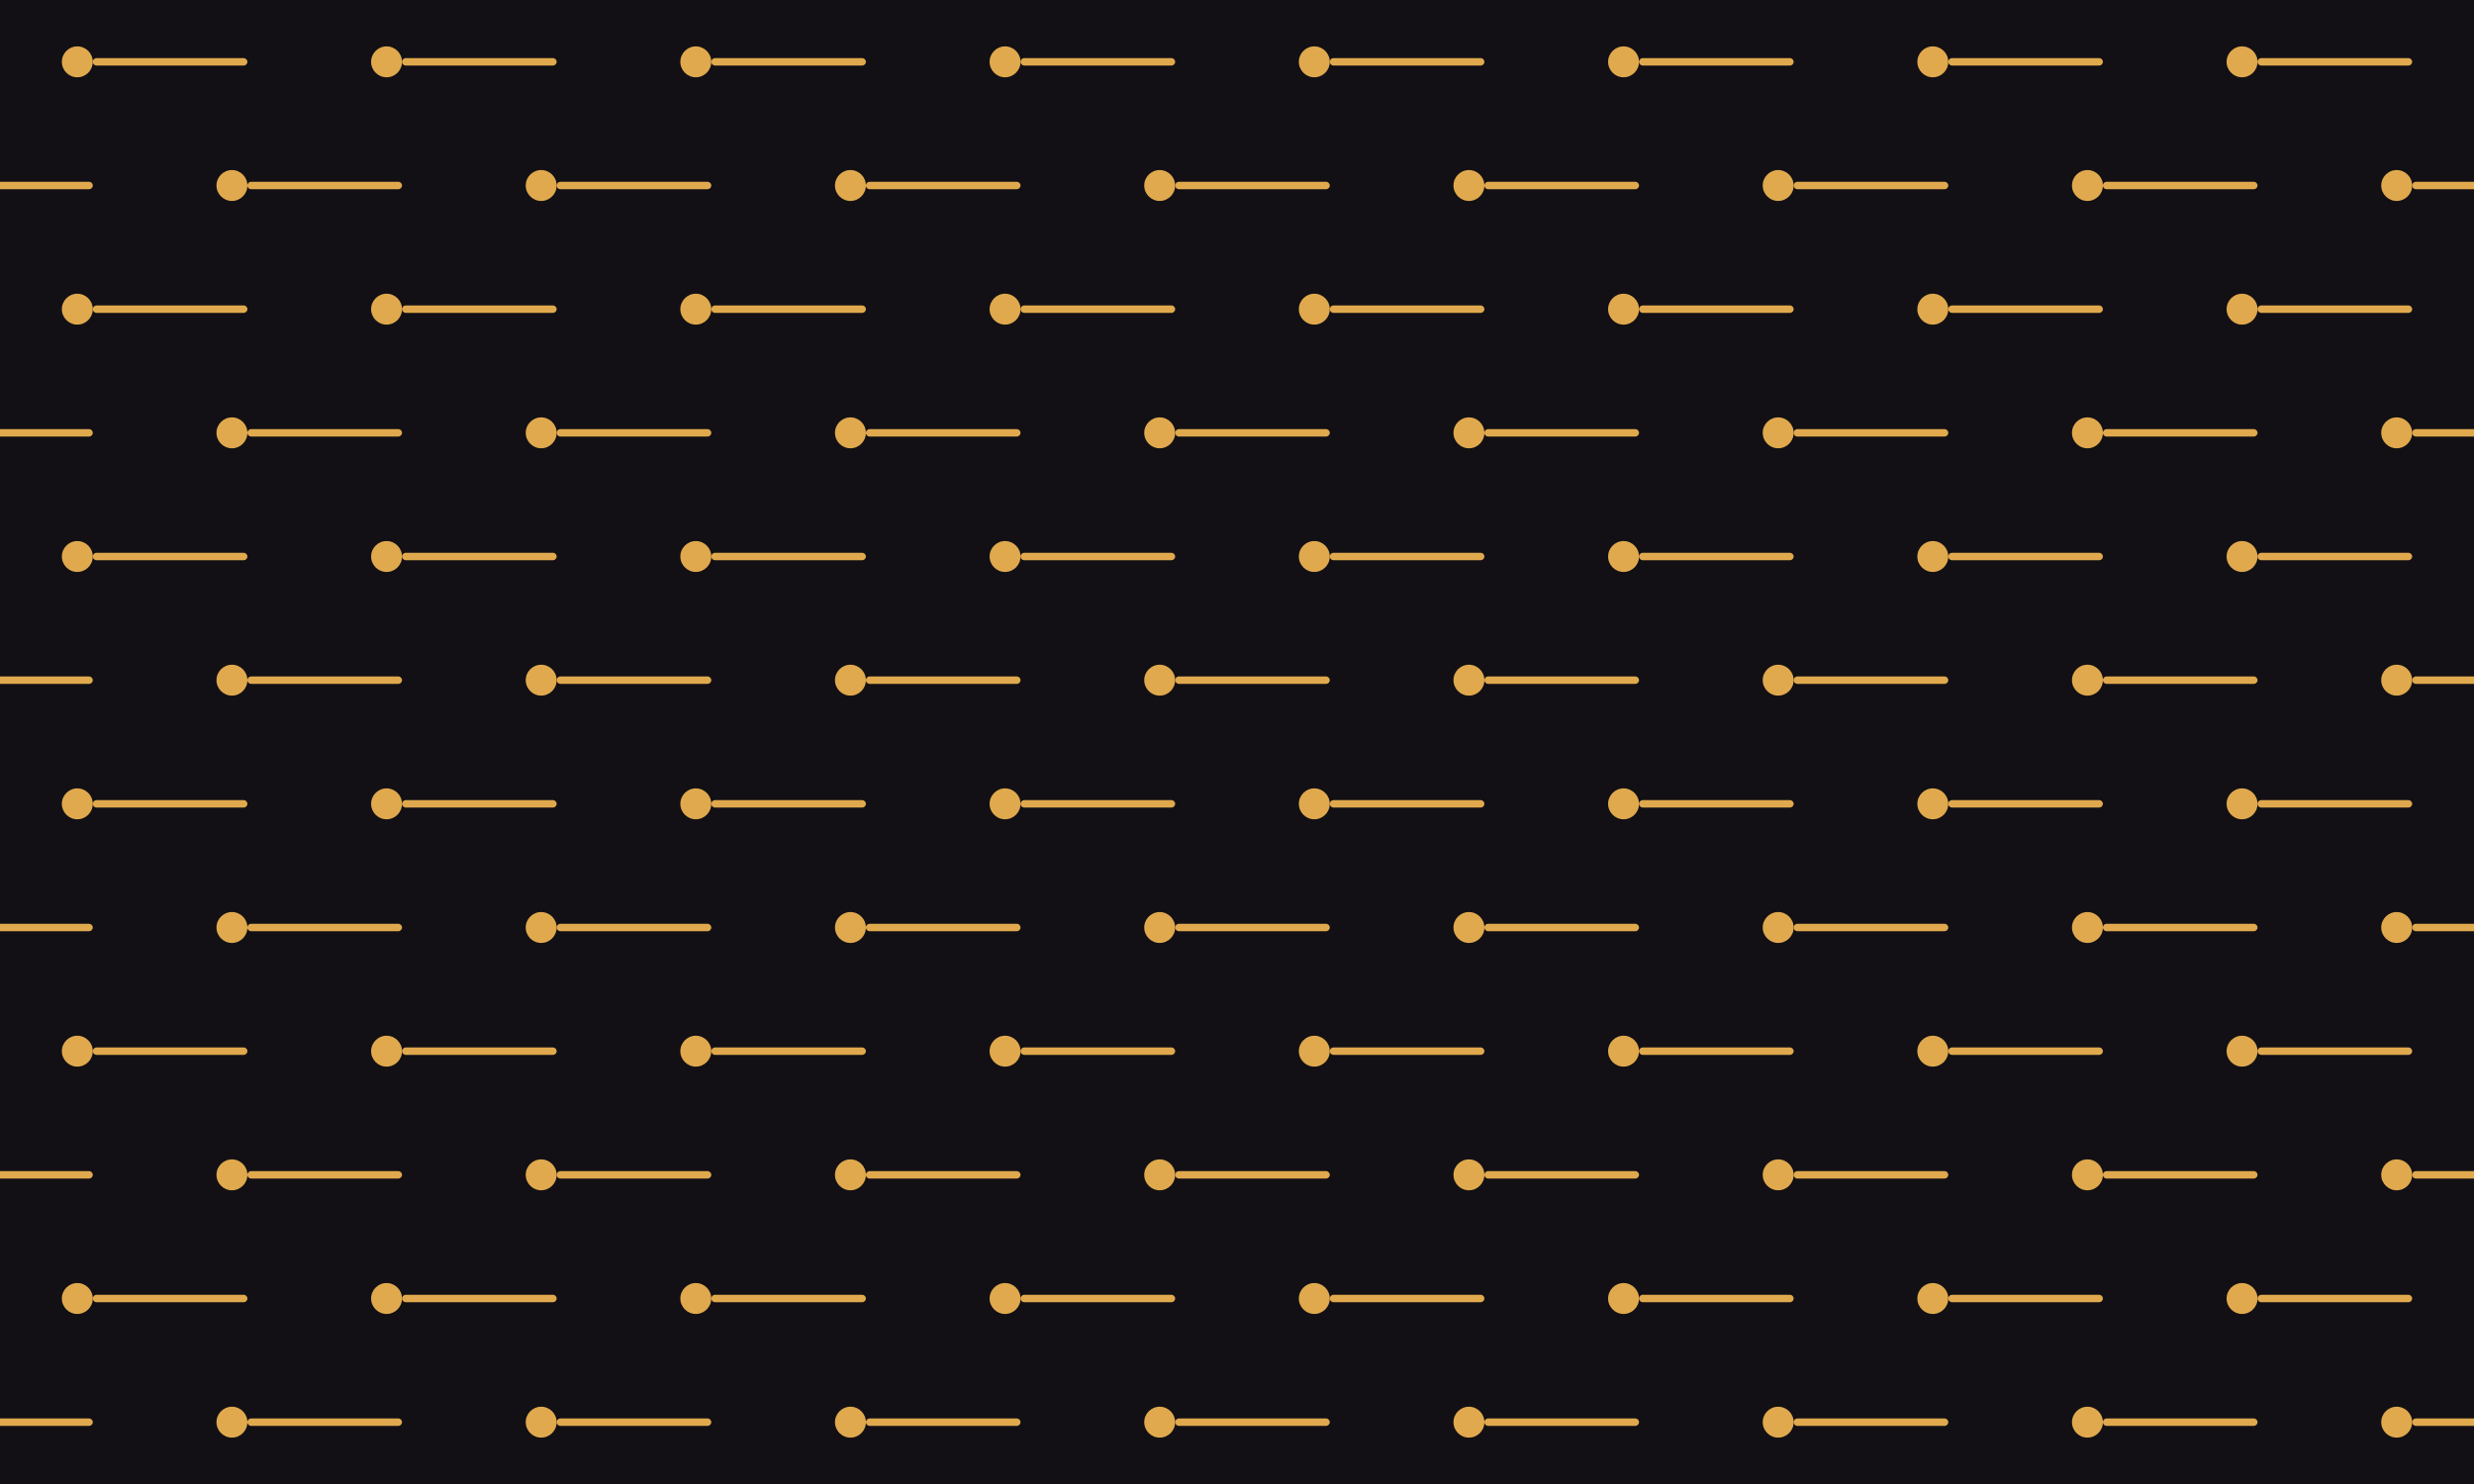
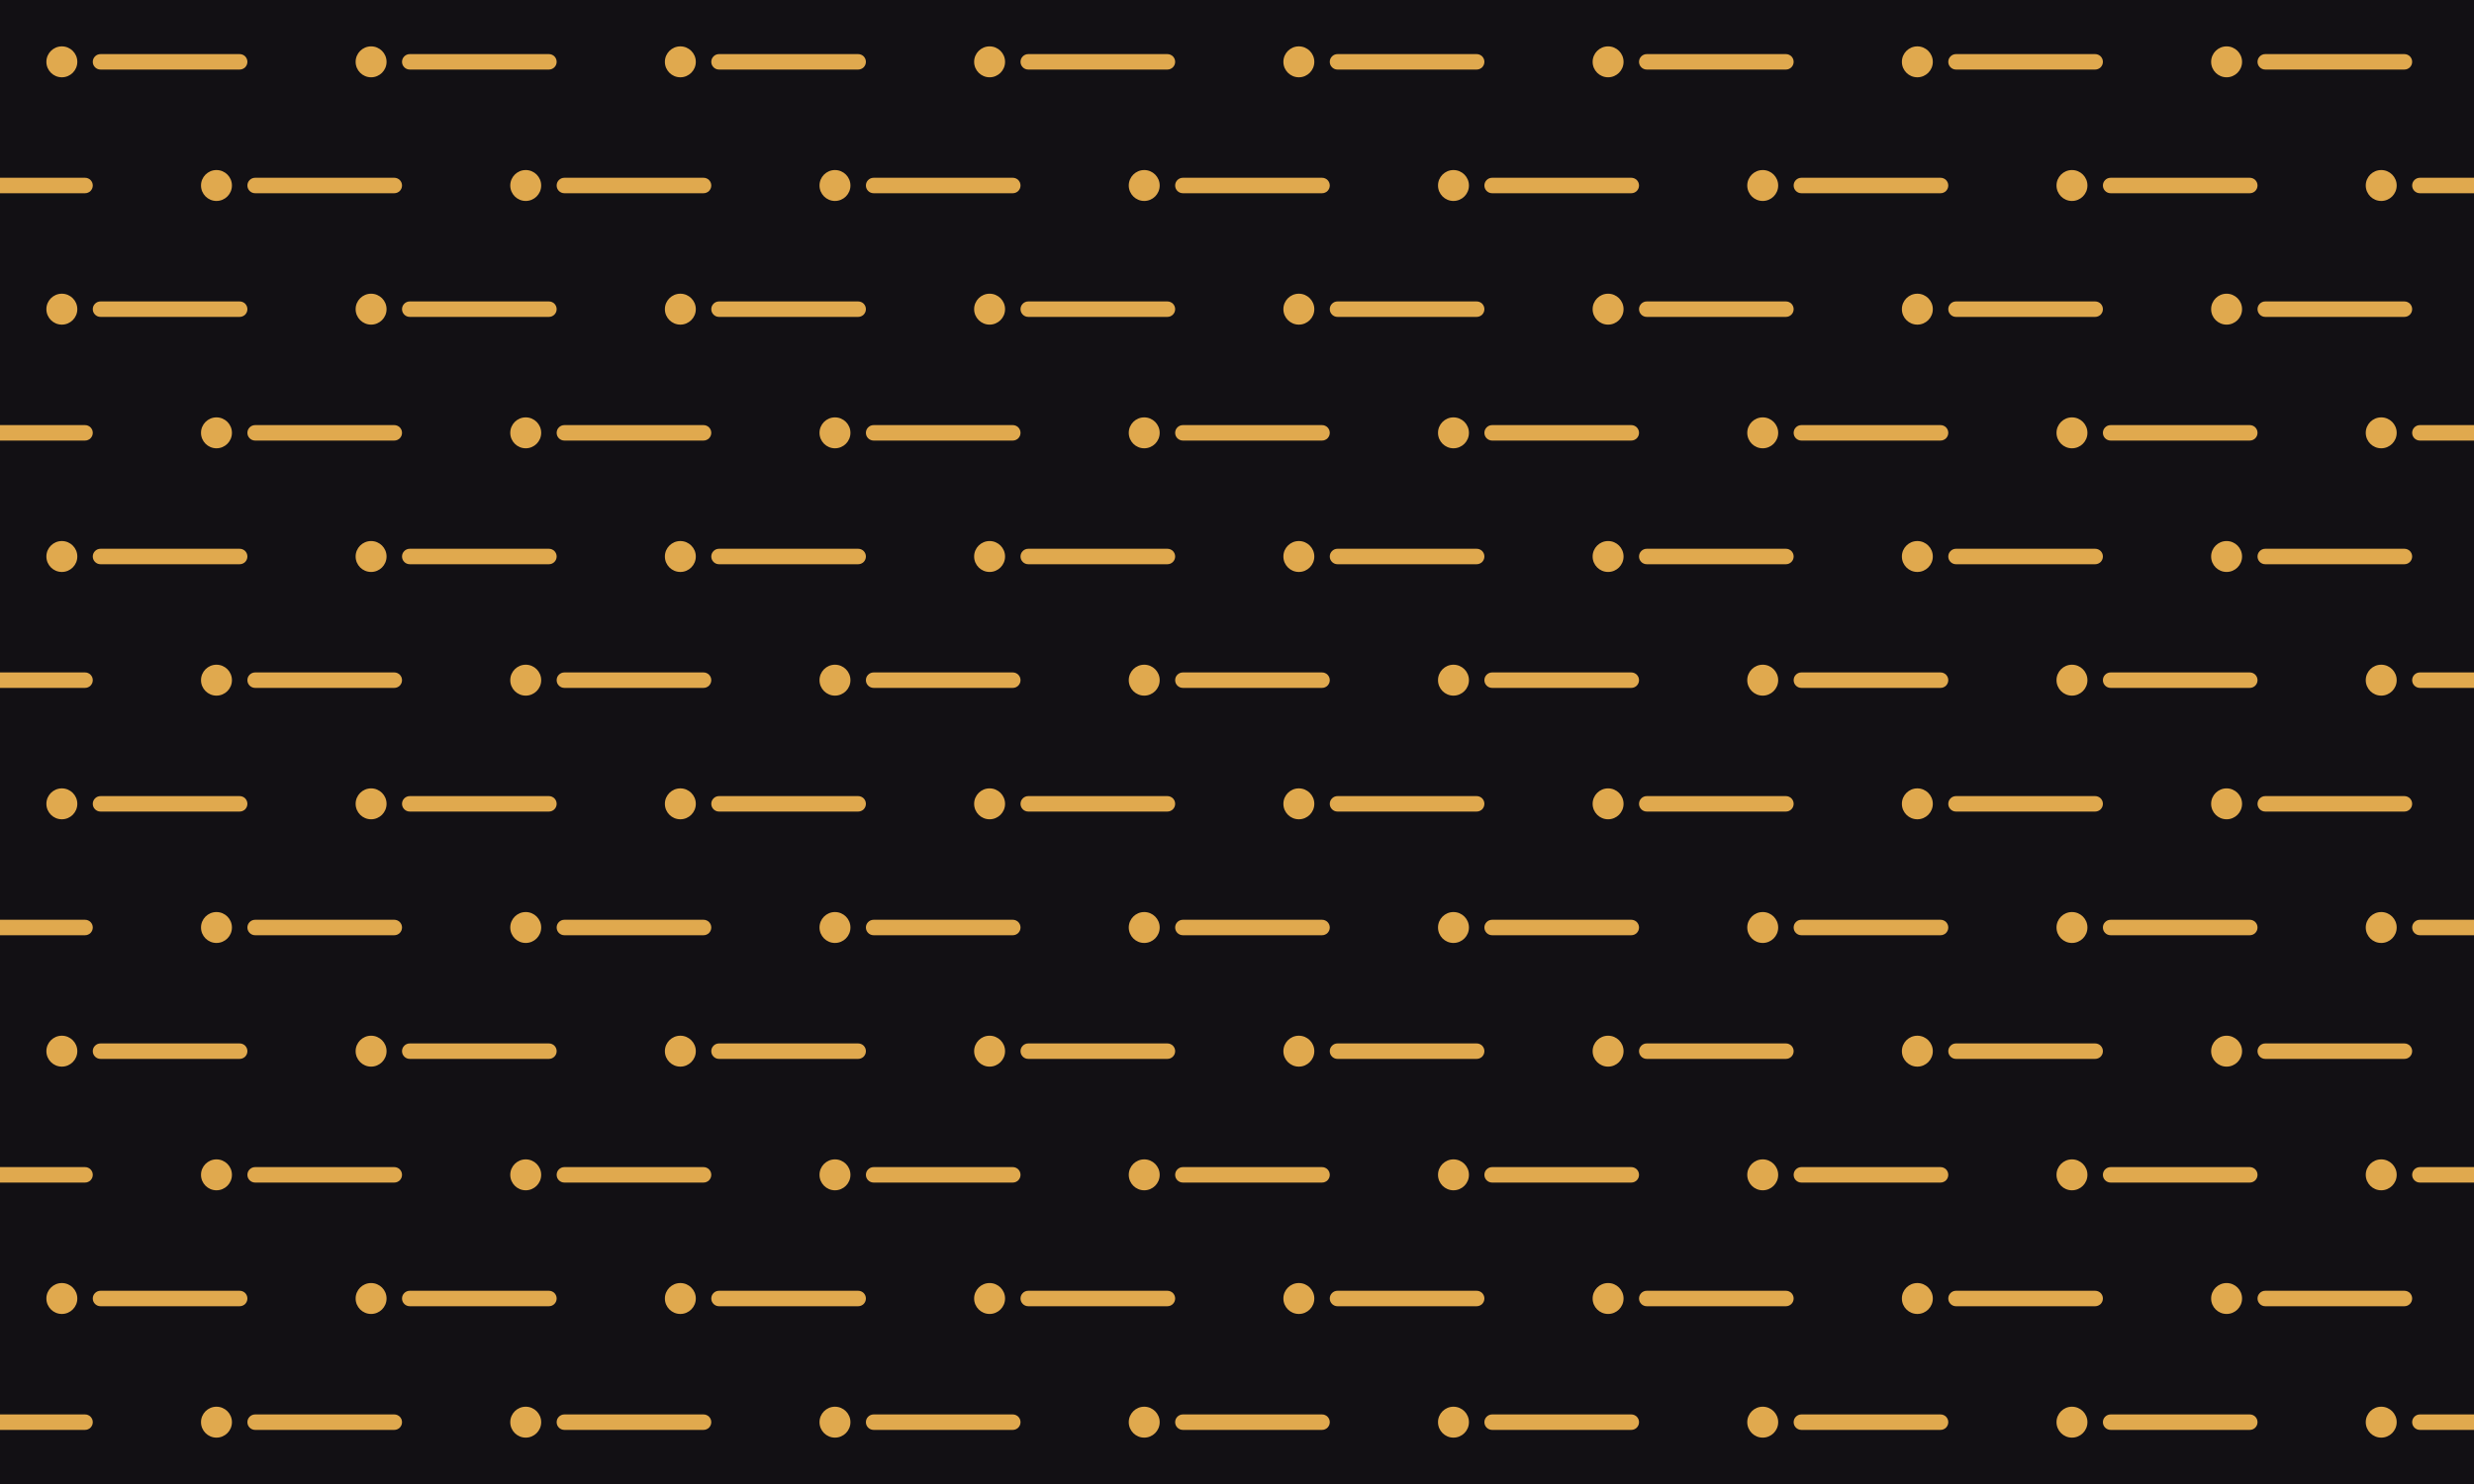
<svg xmlns="http://www.w3.org/2000/svg" width="4000" height="2400" viewBox="0 0 4000 2400">
  <rect width="4000" height="2400" fill="#121014" />
-   <rect x="-350.0" y="94.0" width="250" height="12" rx="6.0" fill="#E0A94E" />
-   <circle cx="-375.0" cy="100" r="25.0" fill="#E0A94E" />
-   <rect x="150.0" y="94.0" width="250" height="12" rx="6.0" fill="#E0A94E" />
-   <circle cx="125.0" cy="100" r="25.0" fill="#E0A94E" />
-   <rect x="650.0" y="94.0" width="250" height="12" rx="6.0" fill="#E0A94E" />
-   <circle cx="625.0" cy="100" r="25.0" fill="#E0A94E" />
-   <rect x="1150.0" y="94.0" width="250" height="12" rx="6.0" fill="#E0A94E" />
-   <circle cx="1125.0" cy="100" r="25.0" fill="#E0A94E" />
-   <rect x="1650.0" y="94.0" width="250" height="12" rx="6.0" fill="#E0A94E" />
-   <circle cx="1625.0" cy="100" r="25.0" fill="#E0A94E" />
-   <rect x="2150.0" y="94.0" width="250" height="12" rx="6.0" fill="#E0A94E" />
-   <circle cx="2125.0" cy="100" r="25.0" fill="#E0A94E" />
-   <rect x="2650.0" y="94.0" width="250" height="12" rx="6.0" fill="#E0A94E" />
-   <circle cx="2625.0" cy="100" r="25.0" fill="#E0A94E" />
-   <rect x="3150.0" y="94.0" width="250" height="12" rx="6.0" fill="#E0A94E" />
-   <circle cx="3125.0" cy="100" r="25.0" fill="#E0A94E" />
-   <rect x="3650.0" y="94.0" width="250" height="12" rx="6.0" fill="#E0A94E" />
-   <circle cx="3625.0" cy="100" r="25.0" fill="#E0A94E" />
-   <rect x="4150.0" y="94.0" width="250" height="12" rx="6.0" fill="#E0A94E" />
-   <circle cx="4125.0" cy="100" r="25.0" fill="#E0A94E" />
-   <rect x="-100.0" y="294.0" width="250" height="12" rx="6.0" fill="#E0A94E" />
-   <circle cx="-125.0" cy="300" r="25.0" fill="#E0A94E" />
-   <rect x="400.0" y="294.0" width="250" height="12" rx="6.0" fill="#E0A94E" />
-   <circle cx="375.0" cy="300" r="25.0" fill="#E0A94E" />
-   <rect x="900.0" y="294.0" width="250" height="12" rx="6.0" fill="#E0A94E" />
-   <circle cx="875.0" cy="300" r="25.0" fill="#E0A94E" />
-   <rect x="1400.0" y="294.0" width="250" height="12" rx="6.0" fill="#E0A94E" />
-   <circle cx="1375.0" cy="300" r="25.0" fill="#E0A94E" />
-   <rect x="1900.0" y="294.0" width="250" height="12" rx="6.0" fill="#E0A94E" />
-   <circle cx="1875.0" cy="300" r="25.0" fill="#E0A94E" />
-   <rect x="2400.0" y="294.0" width="250" height="12" rx="6.0" fill="#E0A94E" />
-   <circle cx="2375.0" cy="300" r="25.0" fill="#E0A94E" />
-   <rect x="2900.0" y="294.0" width="250" height="12" rx="6.0" fill="#E0A94E" />
-   <circle cx="2875.0" cy="300" r="25.0" fill="#E0A94E" />
-   <rect x="3400.0" y="294.0" width="250" height="12" rx="6.0" fill="#E0A94E" />
-   <circle cx="3375.0" cy="300" r="25.0" fill="#E0A94E" />
-   <rect x="3900.0" y="294.0" width="250" height="12" rx="6.0" fill="#E0A94E" />
-   <circle cx="3875.0" cy="300" r="25.0" fill="#E0A94E" />
-   <rect x="4400.0" y="294.0" width="250" height="12" rx="6.0" fill="#E0A94E" />
-   <circle cx="4375.0" cy="300" r="25.0" fill="#E0A94E" />
-   <rect x="-350.0" y="494.0" width="250" height="12" rx="6.0" fill="#E0A94E" />
-   <circle cx="-375.0" cy="500" r="25.0" fill="#E0A94E" />
-   <rect x="150.0" y="494.0" width="250" height="12" rx="6.0" fill="#E0A94E" />
-   <circle cx="125.0" cy="500" r="25.0" fill="#E0A94E" />
-   <rect x="650.0" y="494.0" width="250" height="12" rx="6.0" fill="#E0A94E" />
-   <circle cx="625.0" cy="500" r="25.0" fill="#E0A94E" />
-   <rect x="1150.0" y="494.0" width="250" height="12" rx="6.0" fill="#E0A94E" />
-   <circle cx="1125.0" cy="500" r="25.0" fill="#E0A94E" />
-   <rect x="1650.0" y="494.0" width="250" height="12" rx="6.0" fill="#E0A94E" />
-   <circle cx="1625.0" cy="500" r="25.0" fill="#E0A94E" />
-   <rect x="2150.0" y="494.0" width="250" height="12" rx="6.0" fill="#E0A94E" />
-   <circle cx="2125.0" cy="500" r="25.0" fill="#E0A94E" />
-   <rect x="2650.0" y="494.0" width="250" height="12" rx="6.0" fill="#E0A94E" />
-   <circle cx="2625.0" cy="500" r="25.0" fill="#E0A94E" />
-   <rect x="3150.0" y="494.0" width="250" height="12" rx="6.0" fill="#E0A94E" />
-   <circle cx="3125.0" cy="500" r="25.0" fill="#E0A94E" />
-   <rect x="3650.0" y="494.0" width="250" height="12" rx="6.0" fill="#E0A94E" />
-   <circle cx="3625.0" cy="500" r="25.0" fill="#E0A94E" />
-   <rect x="4150.0" y="494.0" width="250" height="12" rx="6.0" fill="#E0A94E" />
-   <circle cx="4125.0" cy="500" r="25.0" fill="#E0A94E" />
-   <rect x="-100.0" y="694.0" width="250" height="12" rx="6.0" fill="#E0A94E" />
-   <circle cx="-125.0" cy="700" r="25.0" fill="#E0A94E" />
-   <rect x="400.0" y="694.0" width="250" height="12" rx="6.0" fill="#E0A94E" />
-   <circle cx="375.0" cy="700" r="25.0" fill="#E0A94E" />
-   <rect x="900.0" y="694.0" width="250" height="12" rx="6.0" fill="#E0A94E" />
-   <circle cx="875.0" cy="700" r="25.0" fill="#E0A94E" />
-   <rect x="1400.0" y="694.0" width="250" height="12" rx="6.0" fill="#E0A94E" />
-   <circle cx="1375.0" cy="700" r="25.0" fill="#E0A94E" />
-   <rect x="1900.0" y="694.0" width="250" height="12" rx="6.0" fill="#E0A94E" />
-   <circle cx="1875.0" cy="700" r="25.0" fill="#E0A94E" />
-   <rect x="2400.0" y="694.0" width="250" height="12" rx="6.0" fill="#E0A94E" />
-   <circle cx="2375.0" cy="700" r="25.0" fill="#E0A94E" />
-   <rect x="2900.0" y="694.0" width="250" height="12" rx="6.0" fill="#E0A94E" />
-   <circle cx="2875.0" cy="700" r="25.0" fill="#E0A94E" />
-   <rect x="3400.0" y="694.0" width="250" height="12" rx="6.0" fill="#E0A94E" />
-   <circle cx="3375.0" cy="700" r="25.0" fill="#E0A94E" />
-   <rect x="3900.0" y="694.0" width="250" height="12" rx="6.0" fill="#E0A94E" />
-   <circle cx="3875.0" cy="700" r="25.0" fill="#E0A94E" />
-   <rect x="4400.0" y="694.0" width="250" height="12" rx="6.0" fill="#E0A94E" />
-   <circle cx="4375.0" cy="700" r="25.0" fill="#E0A94E" />
-   <rect x="-350.0" y="894.0" width="250" height="12" rx="6.0" fill="#E0A94E" />
-   <circle cx="-375.0" cy="900" r="25.0" fill="#E0A94E" />
-   <rect x="150.0" y="894.0" width="250" height="12" rx="6.0" fill="#E0A94E" />
-   <circle cx="125.0" cy="900" r="25.0" fill="#E0A94E" />
-   <rect x="650.0" y="894.0" width="250" height="12" rx="6.0" fill="#E0A94E" />
-   <circle cx="625.0" cy="900" r="25.0" fill="#E0A94E" />
-   <rect x="1150.0" y="894.0" width="250" height="12" rx="6.0" fill="#E0A94E" />
-   <circle cx="1125.0" cy="900" r="25.0" fill="#E0A94E" />
-   <rect x="1650.0" y="894.0" width="250" height="12" rx="6.0" fill="#E0A94E" />
-   <circle cx="1625.0" cy="900" r="25.0" fill="#E0A94E" />
-   <rect x="2150.0" y="894.0" width="250" height="12" rx="6.0" fill="#E0A94E" />
-   <circle cx="2125.0" cy="900" r="25.0" fill="#E0A94E" />
-   <rect x="2650.0" y="894.0" width="250" height="12" rx="6.0" fill="#E0A94E" />
-   <circle cx="2625.0" cy="900" r="25.0" fill="#E0A94E" />
-   <rect x="3150.0" y="894.0" width="250" height="12" rx="6.0" fill="#E0A94E" />
-   <circle cx="3125.0" cy="900" r="25.0" fill="#E0A94E" />
-   <rect x="3650.0" y="894.0" width="250" height="12" rx="6.0" fill="#E0A94E" />
-   <circle cx="3625.0" cy="900" r="25.0" fill="#E0A94E" />
-   <rect x="4150.0" y="894.0" width="250" height="12" rx="6.0" fill="#E0A94E" />
-   <circle cx="4125.0" cy="900" r="25.0" fill="#E0A94E" />
-   <rect x="-100.0" y="1094.0" width="250" height="12" rx="6.0" fill="#E0A94E" />
-   <circle cx="-125.0" cy="1100" r="25.0" fill="#E0A94E" />
-   <rect x="400.0" y="1094.0" width="250" height="12" rx="6.0" fill="#E0A94E" />
-   <circle cx="375.0" cy="1100" r="25.0" fill="#E0A94E" />
-   <rect x="900.0" y="1094.0" width="250" height="12" rx="6.0" fill="#E0A94E" />
-   <circle cx="875.0" cy="1100" r="25.0" fill="#E0A94E" />
-   <rect x="1400.0" y="1094.0" width="250" height="12" rx="6.0" fill="#E0A94E" />
-   <circle cx="1375.0" cy="1100" r="25.0" fill="#E0A94E" />
-   <rect x="1900.0" y="1094.0" width="250" height="12" rx="6.0" fill="#E0A94E" />
-   <circle cx="1875.0" cy="1100" r="25.0" fill="#E0A94E" />
-   <rect x="2400.0" y="1094.0" width="250" height="12" rx="6.0" fill="#E0A94E" />
-   <circle cx="2375.0" cy="1100" r="25.0" fill="#E0A94E" />
-   <rect x="2900.0" y="1094.0" width="250" height="12" rx="6.0" fill="#E0A94E" />
-   <circle cx="2875.0" cy="1100" r="25.0" fill="#E0A94E" />
-   <rect x="3400.0" y="1094.0" width="250" height="12" rx="6.0" fill="#E0A94E" />
-   <circle cx="3375.0" cy="1100" r="25.0" fill="#E0A94E" />
-   <rect x="3900.0" y="1094.0" width="250" height="12" rx="6.0" fill="#E0A94E" />
-   <circle cx="3875.0" cy="1100" r="25.0" fill="#E0A94E" />
-   <rect x="4400.0" y="1094.0" width="250" height="12" rx="6.0" fill="#E0A94E" />
-   <circle cx="4375.0" cy="1100" r="25.0" fill="#E0A94E" />
-   <rect x="-350.0" y="1294.0" width="250" height="12" rx="6.0" fill="#E0A94E" />
-   <circle cx="-375.0" cy="1300" r="25.0" fill="#E0A94E" />
-   <rect x="150.0" y="1294.0" width="250" height="12" rx="6.0" fill="#E0A94E" />
-   <circle cx="125.0" cy="1300" r="25.0" fill="#E0A94E" />
-   <rect x="650.0" y="1294.0" width="250" height="12" rx="6.0" fill="#E0A94E" />
-   <circle cx="625.0" cy="1300" r="25.0" fill="#E0A94E" />
-   <rect x="1150.0" y="1294.0" width="250" height="12" rx="6.0" fill="#E0A94E" />
-   <circle cx="1125.0" cy="1300" r="25.0" fill="#E0A94E" />
-   <rect x="1650.0" y="1294.0" width="250" height="12" rx="6.0" fill="#E0A94E" />
-   <circle cx="1625.0" cy="1300" r="25.0" fill="#E0A94E" />
-   <rect x="2150.0" y="1294.0" width="250" height="12" rx="6.0" fill="#E0A94E" />
-   <circle cx="2125.0" cy="1300" r="25.0" fill="#E0A94E" />
-   <rect x="2650.0" y="1294.0" width="250" height="12" rx="6.0" fill="#E0A94E" />
-   <circle cx="2625.0" cy="1300" r="25.0" fill="#E0A94E" />
-   <rect x="3150.0" y="1294.0" width="250" height="12" rx="6.0" fill="#E0A94E" />
-   <circle cx="3125.0" cy="1300" r="25.0" fill="#E0A94E" />
-   <rect x="3650.0" y="1294.0" width="250" height="12" rx="6.0" fill="#E0A94E" />
-   <circle cx="3625.0" cy="1300" r="25.0" fill="#E0A94E" />
-   <rect x="4150.0" y="1294.0" width="250" height="12" rx="6.0" fill="#E0A94E" />
-   <circle cx="4125.0" cy="1300" r="25.0" fill="#E0A94E" />
-   <rect x="-100.0" y="1494.0" width="250" height="12" rx="6.0" fill="#E0A94E" />
-   <circle cx="-125.0" cy="1500" r="25.0" fill="#E0A94E" />
-   <rect x="400.0" y="1494.0" width="250" height="12" rx="6.0" fill="#E0A94E" />
-   <circle cx="375.0" cy="1500" r="25.0" fill="#E0A94E" />
-   <rect x="900.0" y="1494.0" width="250" height="12" rx="6.0" fill="#E0A94E" />
-   <circle cx="875.0" cy="1500" r="25.0" fill="#E0A94E" />
-   <rect x="1400.0" y="1494.0" width="250" height="12" rx="6.0" fill="#E0A94E" />
-   <circle cx="1375.0" cy="1500" r="25.0" fill="#E0A94E" />
-   <rect x="1900.0" y="1494.0" width="250" height="12" rx="6.0" fill="#E0A94E" />
-   <circle cx="1875.0" cy="1500" r="25.0" fill="#E0A94E" />
-   <rect x="2400.0" y="1494.0" width="250" height="12" rx="6.0" fill="#E0A94E" />
-   <circle cx="2375.0" cy="1500" r="25.0" fill="#E0A94E" />
-   <rect x="2900.0" y="1494.0" width="250" height="12" rx="6.0" fill="#E0A94E" />
-   <circle cx="2875.0" cy="1500" r="25.0" fill="#E0A94E" />
-   <rect x="3400.0" y="1494.0" width="250" height="12" rx="6.0" fill="#E0A94E" />
-   <circle cx="3375.0" cy="1500" r="25.0" fill="#E0A94E" />
-   <rect x="3900.0" y="1494.0" width="250" height="12" rx="6.0" fill="#E0A94E" />
-   <circle cx="3875.0" cy="1500" r="25.0" fill="#E0A94E" />
-   <rect x="4400.0" y="1494.0" width="250" height="12" rx="6.0" fill="#E0A94E" />
-   <circle cx="4375.0" cy="1500" r="25.0" fill="#E0A94E" />
-   <rect x="-350.0" y="1694.0" width="250" height="12" rx="6.0" fill="#E0A94E" />
-   <circle cx="-375.0" cy="1700" r="25.0" fill="#E0A94E" />
-   <rect x="150.0" y="1694.0" width="250" height="12" rx="6.0" fill="#E0A94E" />
-   <circle cx="125.0" cy="1700" r="25.0" fill="#E0A94E" />
-   <rect x="650.0" y="1694.0" width="250" height="12" rx="6.0" fill="#E0A94E" />
-   <circle cx="625.0" cy="1700" r="25.0" fill="#E0A94E" />
-   <rect x="1150.0" y="1694.0" width="250" height="12" rx="6.0" fill="#E0A94E" />
-   <circle cx="1125.0" cy="1700" r="25.0" fill="#E0A94E" />
-   <rect x="1650.0" y="1694.0" width="250" height="12" rx="6.0" fill="#E0A94E" />
-   <circle cx="1625.0" cy="1700" r="25.0" fill="#E0A94E" />
-   <rect x="2150.0" y="1694.0" width="250" height="12" rx="6.0" fill="#E0A94E" />
-   <circle cx="2125.0" cy="1700" r="25.0" fill="#E0A94E" />
-   <rect x="2650.0" y="1694.0" width="250" height="12" rx="6.0" fill="#E0A94E" />
-   <circle cx="2625.0" cy="1700" r="25.0" fill="#E0A94E" />
-   <rect x="3150.0" y="1694.0" width="250" height="12" rx="6.0" fill="#E0A94E" />
-   <circle cx="3125.0" cy="1700" r="25.0" fill="#E0A94E" />
-   <rect x="3650.0" y="1694.0" width="250" height="12" rx="6.0" fill="#E0A94E" />
-   <circle cx="3625.0" cy="1700" r="25.0" fill="#E0A94E" />
-   <rect x="4150.0" y="1694.0" width="250" height="12" rx="6.0" fill="#E0A94E" />
-   <circle cx="4125.0" cy="1700" r="25.0" fill="#E0A94E" />
-   <rect x="-100.0" y="1894.0" width="250" height="12" rx="6.0" fill="#E0A94E" />
-   <circle cx="-125.0" cy="1900" r="25.0" fill="#E0A94E" />
-   <rect x="400.0" y="1894.0" width="250" height="12" rx="6.0" fill="#E0A94E" />
-   <circle cx="375.0" cy="1900" r="25.0" fill="#E0A94E" />
-   <rect x="900.0" y="1894.0" width="250" height="12" rx="6.0" fill="#E0A94E" />
-   <circle cx="875.0" cy="1900" r="25.0" fill="#E0A94E" />
-   <rect x="1400.0" y="1894.0" width="250" height="12" rx="6.0" fill="#E0A94E" />
-   <circle cx="1375.0" cy="1900" r="25.0" fill="#E0A94E" />
-   <rect x="1900.0" y="1894.0" width="250" height="12" rx="6.0" fill="#E0A94E" />
-   <circle cx="1875.0" cy="1900" r="25.0" fill="#E0A94E" />
-   <rect x="2400.0" y="1894.0" width="250" height="12" rx="6.0" fill="#E0A94E" />
-   <circle cx="2375.0" cy="1900" r="25.0" fill="#E0A94E" />
-   <rect x="2900.0" y="1894.0" width="250" height="12" rx="6.0" fill="#E0A94E" />
-   <circle cx="2875.0" cy="1900" r="25.0" fill="#E0A94E" />
-   <rect x="3400.0" y="1894.0" width="250" height="12" rx="6.0" fill="#E0A94E" />
-   <circle cx="3375.0" cy="1900" r="25.0" fill="#E0A94E" />
-   <rect x="3900.0" y="1894.0" width="250" height="12" rx="6.0" fill="#E0A94E" />
-   <circle cx="3875.0" cy="1900" r="25.0" fill="#E0A94E" />
-   <rect x="4400.0" y="1894.0" width="250" height="12" rx="6.0" fill="#E0A94E" />
-   <circle cx="4375.0" cy="1900" r="25.0" fill="#E0A94E" />
-   <rect x="-350.0" y="2094.0" width="250" height="12" rx="6.0" fill="#E0A94E" />
-   <circle cx="-375.0" cy="2100" r="25.0" fill="#E0A94E" />
-   <rect x="150.0" y="2094.0" width="250" height="12" rx="6.0" fill="#E0A94E" />
-   <circle cx="125.0" cy="2100" r="25.0" fill="#E0A94E" />
-   <rect x="650.0" y="2094.0" width="250" height="12" rx="6.0" fill="#E0A94E" />
-   <circle cx="625.0" cy="2100" r="25.0" fill="#E0A94E" />
-   <rect x="1150.0" y="2094.0" width="250" height="12" rx="6.0" fill="#E0A94E" />
-   <circle cx="1125.0" cy="2100" r="25.0" fill="#E0A94E" />
-   <rect x="1650.0" y="2094.0" width="250" height="12" rx="6.0" fill="#E0A94E" />
-   <circle cx="1625.0" cy="2100" r="25.0" fill="#E0A94E" />
-   <rect x="2150.0" y="2094.0" width="250" height="12" rx="6.0" fill="#E0A94E" />
-   <circle cx="2125.0" cy="2100" r="25.0" fill="#E0A94E" />
-   <rect x="2650.0" y="2094.0" width="250" height="12" rx="6.0" fill="#E0A94E" />
-   <circle cx="2625.0" cy="2100" r="25.0" fill="#E0A94E" />
-   <rect x="3150.0" y="2094.0" width="250" height="12" rx="6.0" fill="#E0A94E" />
-   <circle cx="3125.0" cy="2100" r="25.0" fill="#E0A94E" />
-   <rect x="3650.0" y="2094.0" width="250" height="12" rx="6.0" fill="#E0A94E" />
-   <circle cx="3625.0" cy="2100" r="25.0" fill="#E0A94E" />
-   <rect x="4150.0" y="2094.0" width="250" height="12" rx="6.0" fill="#E0A94E" />
-   <circle cx="4125.0" cy="2100" r="25.0" fill="#E0A94E" />
-   <rect x="-100.0" y="2294.0" width="250" height="12" rx="6.0" fill="#E0A94E" />
-   <circle cx="-125.0" cy="2300" r="25.0" fill="#E0A94E" />
-   <rect x="400.0" y="2294.0" width="250" height="12" rx="6.0" fill="#E0A94E" />
-   <circle cx="375.0" cy="2300" r="25.0" fill="#E0A94E" />
-   <rect x="900.0" y="2294.0" width="250" height="12" rx="6.0" fill="#E0A94E" />
-   <circle cx="875.0" cy="2300" r="25.0" fill="#E0A94E" />
-   <rect x="1400.0" y="2294.0" width="250" height="12" rx="6.0" fill="#E0A94E" />
-   <circle cx="1375.0" cy="2300" r="25.0" fill="#E0A94E" />
-   <rect x="1900.0" y="2294.0" width="250" height="12" rx="6.0" fill="#E0A94E" />
-   <circle cx="1875.0" cy="2300" r="25.0" fill="#E0A94E" />
-   <rect x="2400.0" y="2294.0" width="250" height="12" rx="6.0" fill="#E0A94E" />
-   <circle cx="2375.0" cy="2300" r="25.0" fill="#E0A94E" />
-   <rect x="2900.0" y="2294.0" width="250" height="12" rx="6.0" fill="#E0A94E" />
-   <circle cx="2875.0" cy="2300" r="25.0" fill="#E0A94E" />
-   <rect x="3400.0" y="2294.0" width="250" height="12" rx="6.0" fill="#E0A94E" />
-   <circle cx="3375.0" cy="2300" r="25.0" fill="#E0A94E" />
-   <rect x="3900.0" y="2294.0" width="250" height="12" rx="6.0" fill="#E0A94E" />
-   <circle cx="3875.0" cy="2300" r="25.0" fill="#E0A94E" />
-   <rect x="4400.0" y="2294.0" width="250" height="12" rx="6.0" fill="#E0A94E" />
-   <circle cx="4375.0" cy="2300" r="25.0" fill="#E0A94E" />
+   <rect x="-350.0" y="87.5" width="250.0" height="25" rx="12.5" fill="#E0A94E" />
+   <circle cx="-400" cy="100" r="25" fill="#E0A94E" />
+   <rect x="150.0" y="87.5" width="250.0" height="25" rx="12.5" fill="#E0A94E" />
+   <circle cx="100" cy="100" r="25" fill="#E0A94E" />
+   <rect x="650.0" y="87.5" width="250.0" height="25" rx="12.5" fill="#E0A94E" />
+   <circle cx="600" cy="100" r="25" fill="#E0A94E" />
+   <rect x="1150.0" y="87.5" width="250.0" height="25" rx="12.5" fill="#E0A94E" />
+   <circle cx="1100" cy="100" r="25" fill="#E0A94E" />
+   <rect x="1650.0" y="87.5" width="250.0" height="25" rx="12.5" fill="#E0A94E" />
+   <circle cx="1600" cy="100" r="25" fill="#E0A94E" />
+   <rect x="2150.0" y="87.5" width="250.0" height="25" rx="12.5" fill="#E0A94E" />
+   <circle cx="2100" cy="100" r="25" fill="#E0A94E" />
+   <rect x="2650.0" y="87.5" width="250.0" height="25" rx="12.5" fill="#E0A94E" />
+   <circle cx="2600" cy="100" r="25" fill="#E0A94E" />
+   <rect x="3150.0" y="87.5" width="250.0" height="25" rx="12.5" fill="#E0A94E" />
+   <circle cx="3100" cy="100" r="25" fill="#E0A94E" />
+   <rect x="3650.0" y="87.5" width="250.0" height="25" rx="12.5" fill="#E0A94E" />
+   <circle cx="3600" cy="100" r="25" fill="#E0A94E" />
+   <rect x="4150.0" y="87.5" width="250.0" height="25" rx="12.5" fill="#E0A94E" />
+   <circle cx="4100" cy="100" r="25" fill="#E0A94E" />
+   <rect x="-100.0" y="287.5" width="250.0" height="25" rx="12.5" fill="#E0A94E" />
+   <circle cx="-150" cy="300" r="25" fill="#E0A94E" />
+   <rect x="400.0" y="287.5" width="250.0" height="25" rx="12.5" fill="#E0A94E" />
+   <circle cx="350" cy="300" r="25" fill="#E0A94E" />
+   <rect x="900.0" y="287.5" width="250.0" height="25" rx="12.5" fill="#E0A94E" />
+   <circle cx="850" cy="300" r="25" fill="#E0A94E" />
+   <rect x="1400.0" y="287.5" width="250.0" height="25" rx="12.5" fill="#E0A94E" />
+   <circle cx="1350" cy="300" r="25" fill="#E0A94E" />
+   <rect x="1900.0" y="287.5" width="250.0" height="25" rx="12.5" fill="#E0A94E" />
+   <circle cx="1850" cy="300" r="25" fill="#E0A94E" />
+   <rect x="2400.0" y="287.5" width="250.0" height="25" rx="12.5" fill="#E0A94E" />
+   <circle cx="2350" cy="300" r="25" fill="#E0A94E" />
+   <rect x="2900.0" y="287.5" width="250.0" height="25" rx="12.5" fill="#E0A94E" />
+   <circle cx="2850" cy="300" r="25" fill="#E0A94E" />
+   <rect x="3400.0" y="287.5" width="250.0" height="25" rx="12.5" fill="#E0A94E" />
+   <circle cx="3350" cy="300" r="25" fill="#E0A94E" />
+   <rect x="3900.0" y="287.5" width="250.0" height="25" rx="12.5" fill="#E0A94E" />
+   <circle cx="3850" cy="300" r="25" fill="#E0A94E" />
+   <rect x="4400.0" y="287.5" width="250.0" height="25" rx="12.5" fill="#E0A94E" />
+   <circle cx="4350" cy="300" r="25" fill="#E0A94E" />
+   <rect x="-350.0" y="487.5" width="250.0" height="25" rx="12.5" fill="#E0A94E" />
+   <circle cx="-400" cy="500" r="25" fill="#E0A94E" />
+   <rect x="150.0" y="487.5" width="250.0" height="25" rx="12.5" fill="#E0A94E" />
+   <circle cx="100" cy="500" r="25" fill="#E0A94E" />
+   <rect x="650.0" y="487.5" width="250.0" height="25" rx="12.5" fill="#E0A94E" />
+   <circle cx="600" cy="500" r="25" fill="#E0A94E" />
+   <rect x="1150.0" y="487.5" width="250.0" height="25" rx="12.5" fill="#E0A94E" />
+   <circle cx="1100" cy="500" r="25" fill="#E0A94E" />
+   <rect x="1650.0" y="487.5" width="250.0" height="25" rx="12.5" fill="#E0A94E" />
+   <circle cx="1600" cy="500" r="25" fill="#E0A94E" />
+   <rect x="2150.0" y="487.5" width="250.0" height="25" rx="12.5" fill="#E0A94E" />
+   <circle cx="2100" cy="500" r="25" fill="#E0A94E" />
+   <rect x="2650.0" y="487.5" width="250.0" height="25" rx="12.5" fill="#E0A94E" />
+   <circle cx="2600" cy="500" r="25" fill="#E0A94E" />
+   <rect x="3150.0" y="487.5" width="250.0" height="25" rx="12.5" fill="#E0A94E" />
+   <circle cx="3100" cy="500" r="25" fill="#E0A94E" />
+   <rect x="3650.0" y="487.5" width="250.0" height="25" rx="12.5" fill="#E0A94E" />
+   <circle cx="3600" cy="500" r="25" fill="#E0A94E" />
+   <rect x="4150.0" y="487.5" width="250.0" height="25" rx="12.5" fill="#E0A94E" />
+   <circle cx="4100" cy="500" r="25" fill="#E0A94E" />
+   <rect x="-100.0" y="687.5" width="250.0" height="25" rx="12.5" fill="#E0A94E" />
+   <circle cx="-150" cy="700" r="25" fill="#E0A94E" />
+   <rect x="400.0" y="687.5" width="250.0" height="25" rx="12.5" fill="#E0A94E" />
+   <circle cx="350" cy="700" r="25" fill="#E0A94E" />
+   <rect x="900.0" y="687.5" width="250.0" height="25" rx="12.5" fill="#E0A94E" />
+   <circle cx="850" cy="700" r="25" fill="#E0A94E" />
+   <rect x="1400.0" y="687.5" width="250.0" height="25" rx="12.5" fill="#E0A94E" />
+   <circle cx="1350" cy="700" r="25" fill="#E0A94E" />
+   <rect x="1900.0" y="687.5" width="250.0" height="25" rx="12.5" fill="#E0A94E" />
+   <circle cx="1850" cy="700" r="25" fill="#E0A94E" />
+   <rect x="2400.0" y="687.5" width="250.0" height="25" rx="12.5" fill="#E0A94E" />
+   <circle cx="2350" cy="700" r="25" fill="#E0A94E" />
+   <rect x="2900.0" y="687.5" width="250.0" height="25" rx="12.5" fill="#E0A94E" />
+   <circle cx="2850" cy="700" r="25" fill="#E0A94E" />
+   <rect x="3400.0" y="687.5" width="250.0" height="25" rx="12.5" fill="#E0A94E" />
+   <circle cx="3350" cy="700" r="25" fill="#E0A94E" />
+   <rect x="3900.0" y="687.5" width="250.0" height="25" rx="12.5" fill="#E0A94E" />
+   <circle cx="3850" cy="700" r="25" fill="#E0A94E" />
+   <rect x="4400.0" y="687.5" width="250.0" height="25" rx="12.5" fill="#E0A94E" />
+   <circle cx="4350" cy="700" r="25" fill="#E0A94E" />
+   <rect x="-350.0" y="887.5" width="250.0" height="25" rx="12.5" fill="#E0A94E" />
+   <circle cx="-400" cy="900" r="25" fill="#E0A94E" />
+   <rect x="150.0" y="887.5" width="250.0" height="25" rx="12.5" fill="#E0A94E" />
+   <circle cx="100" cy="900" r="25" fill="#E0A94E" />
+   <rect x="650.0" y="887.5" width="250.0" height="25" rx="12.5" fill="#E0A94E" />
+   <circle cx="600" cy="900" r="25" fill="#E0A94E" />
+   <rect x="1150.0" y="887.5" width="250.0" height="25" rx="12.5" fill="#E0A94E" />
+   <circle cx="1100" cy="900" r="25" fill="#E0A94E" />
+   <rect x="1650.0" y="887.5" width="250.0" height="25" rx="12.5" fill="#E0A94E" />
+   <circle cx="1600" cy="900" r="25" fill="#E0A94E" />
+   <rect x="2150.0" y="887.5" width="250.0" height="25" rx="12.5" fill="#E0A94E" />
+   <circle cx="2100" cy="900" r="25" fill="#E0A94E" />
+   <rect x="2650.0" y="887.5" width="250.0" height="25" rx="12.5" fill="#E0A94E" />
+   <circle cx="2600" cy="900" r="25" fill="#E0A94E" />
+   <rect x="3150.0" y="887.5" width="250.0" height="25" rx="12.5" fill="#E0A94E" />
+   <circle cx="3100" cy="900" r="25" fill="#E0A94E" />
+   <rect x="3650.0" y="887.5" width="250.0" height="25" rx="12.5" fill="#E0A94E" />
+   <circle cx="3600" cy="900" r="25" fill="#E0A94E" />
+   <rect x="4150.0" y="887.5" width="250.0" height="25" rx="12.5" fill="#E0A94E" />
+   <circle cx="4100" cy="900" r="25" fill="#E0A94E" />
+   <rect x="-100.0" y="1087.5" width="250.0" height="25" rx="12.5" fill="#E0A94E" />
+   <circle cx="-150" cy="1100" r="25" fill="#E0A94E" />
+   <rect x="400.0" y="1087.5" width="250.0" height="25" rx="12.5" fill="#E0A94E" />
+   <circle cx="350" cy="1100" r="25" fill="#E0A94E" />
+   <rect x="900.0" y="1087.5" width="250.0" height="25" rx="12.5" fill="#E0A94E" />
+   <circle cx="850" cy="1100" r="25" fill="#E0A94E" />
+   <rect x="1400.0" y="1087.5" width="250.0" height="25" rx="12.5" fill="#E0A94E" />
+   <circle cx="1350" cy="1100" r="25" fill="#E0A94E" />
+   <rect x="1900.0" y="1087.5" width="250.0" height="25" rx="12.5" fill="#E0A94E" />
+   <circle cx="1850" cy="1100" r="25" fill="#E0A94E" />
+   <rect x="2400.0" y="1087.5" width="250.0" height="25" rx="12.5" fill="#E0A94E" />
+   <circle cx="2350" cy="1100" r="25" fill="#E0A94E" />
+   <rect x="2900.0" y="1087.5" width="250.0" height="25" rx="12.5" fill="#E0A94E" />
+   <circle cx="2850" cy="1100" r="25" fill="#E0A94E" />
+   <rect x="3400.0" y="1087.5" width="250.0" height="25" rx="12.5" fill="#E0A94E" />
+   <circle cx="3350" cy="1100" r="25" fill="#E0A94E" />
+   <rect x="3900.0" y="1087.5" width="250.0" height="25" rx="12.5" fill="#E0A94E" />
+   <circle cx="3850" cy="1100" r="25" fill="#E0A94E" />
+   <rect x="4400.0" y="1087.5" width="250.0" height="25" rx="12.5" fill="#E0A94E" />
+   <circle cx="4350" cy="1100" r="25" fill="#E0A94E" />
+   <rect x="-350.0" y="1287.5" width="250.0" height="25" rx="12.5" fill="#E0A94E" />
+   <circle cx="-400" cy="1300" r="25" fill="#E0A94E" />
+   <rect x="150.0" y="1287.5" width="250.0" height="25" rx="12.5" fill="#E0A94E" />
+   <circle cx="100" cy="1300" r="25" fill="#E0A94E" />
+   <rect x="650.0" y="1287.5" width="250.0" height="25" rx="12.5" fill="#E0A94E" />
+   <circle cx="600" cy="1300" r="25" fill="#E0A94E" />
+   <rect x="1150.0" y="1287.5" width="250.0" height="25" rx="12.5" fill="#E0A94E" />
+   <circle cx="1100" cy="1300" r="25" fill="#E0A94E" />
+   <rect x="1650.0" y="1287.5" width="250.0" height="25" rx="12.5" fill="#E0A94E" />
+   <circle cx="1600" cy="1300" r="25" fill="#E0A94E" />
+   <rect x="2150.0" y="1287.5" width="250.0" height="25" rx="12.5" fill="#E0A94E" />
+   <circle cx="2100" cy="1300" r="25" fill="#E0A94E" />
+   <rect x="2650.0" y="1287.5" width="250.0" height="25" rx="12.5" fill="#E0A94E" />
+   <circle cx="2600" cy="1300" r="25" fill="#E0A94E" />
+   <rect x="3150.0" y="1287.5" width="250.0" height="25" rx="12.5" fill="#E0A94E" />
+   <circle cx="3100" cy="1300" r="25" fill="#E0A94E" />
+   <rect x="3650.0" y="1287.5" width="250.0" height="25" rx="12.5" fill="#E0A94E" />
+   <circle cx="3600" cy="1300" r="25" fill="#E0A94E" />
+   <rect x="4150.0" y="1287.5" width="250.0" height="25" rx="12.5" fill="#E0A94E" />
+   <circle cx="4100" cy="1300" r="25" fill="#E0A94E" />
+   <rect x="-100.0" y="1487.5" width="250.0" height="25" rx="12.5" fill="#E0A94E" />
+   <circle cx="-150" cy="1500" r="25" fill="#E0A94E" />
+   <rect x="400.0" y="1487.5" width="250.0" height="25" rx="12.5" fill="#E0A94E" />
+   <circle cx="350" cy="1500" r="25" fill="#E0A94E" />
+   <rect x="900.0" y="1487.5" width="250.0" height="25" rx="12.5" fill="#E0A94E" />
+   <circle cx="850" cy="1500" r="25" fill="#E0A94E" />
+   <rect x="1400.0" y="1487.5" width="250.0" height="25" rx="12.5" fill="#E0A94E" />
+   <circle cx="1350" cy="1500" r="25" fill="#E0A94E" />
+   <rect x="1900.0" y="1487.5" width="250.0" height="25" rx="12.5" fill="#E0A94E" />
+   <circle cx="1850" cy="1500" r="25" fill="#E0A94E" />
+   <rect x="2400.0" y="1487.5" width="250.0" height="25" rx="12.5" fill="#E0A94E" />
+   <circle cx="2350" cy="1500" r="25" fill="#E0A94E" />
+   <rect x="2900.0" y="1487.5" width="250.0" height="25" rx="12.5" fill="#E0A94E" />
+   <circle cx="2850" cy="1500" r="25" fill="#E0A94E" />
+   <rect x="3400.0" y="1487.5" width="250.0" height="25" rx="12.5" fill="#E0A94E" />
+   <circle cx="3350" cy="1500" r="25" fill="#E0A94E" />
+   <rect x="3900.0" y="1487.5" width="250.0" height="25" rx="12.5" fill="#E0A94E" />
+   <circle cx="3850" cy="1500" r="25" fill="#E0A94E" />
+   <rect x="4400.0" y="1487.5" width="250.0" height="25" rx="12.5" fill="#E0A94E" />
+   <circle cx="4350" cy="1500" r="25" fill="#E0A94E" />
+   <rect x="-350.0" y="1687.5" width="250.0" height="25" rx="12.5" fill="#E0A94E" />
+   <circle cx="-400" cy="1700" r="25" fill="#E0A94E" />
+   <rect x="150.0" y="1687.5" width="250.0" height="25" rx="12.5" fill="#E0A94E" />
+   <circle cx="100" cy="1700" r="25" fill="#E0A94E" />
+   <rect x="650.0" y="1687.5" width="250.0" height="25" rx="12.5" fill="#E0A94E" />
+   <circle cx="600" cy="1700" r="25" fill="#E0A94E" />
+   <rect x="1150.0" y="1687.5" width="250.0" height="25" rx="12.5" fill="#E0A94E" />
+   <circle cx="1100" cy="1700" r="25" fill="#E0A94E" />
+   <rect x="1650.0" y="1687.5" width="250.0" height="25" rx="12.5" fill="#E0A94E" />
+   <circle cx="1600" cy="1700" r="25" fill="#E0A94E" />
+   <rect x="2150.0" y="1687.5" width="250.0" height="25" rx="12.5" fill="#E0A94E" />
+   <circle cx="2100" cy="1700" r="25" fill="#E0A94E" />
+   <rect x="2650.0" y="1687.5" width="250.0" height="25" rx="12.5" fill="#E0A94E" />
+   <circle cx="2600" cy="1700" r="25" fill="#E0A94E" />
+   <rect x="3150.0" y="1687.5" width="250.0" height="25" rx="12.5" fill="#E0A94E" />
+   <circle cx="3100" cy="1700" r="25" fill="#E0A94E" />
+   <rect x="3650.0" y="1687.5" width="250.0" height="25" rx="12.5" fill="#E0A94E" />
+   <circle cx="3600" cy="1700" r="25" fill="#E0A94E" />
+   <rect x="4150.0" y="1687.5" width="250.0" height="25" rx="12.5" fill="#E0A94E" />
+   <circle cx="4100" cy="1700" r="25" fill="#E0A94E" />
+   <rect x="-100.0" y="1887.5" width="250.0" height="25" rx="12.5" fill="#E0A94E" />
+   <circle cx="-150" cy="1900" r="25" fill="#E0A94E" />
+   <rect x="400.0" y="1887.5" width="250.0" height="25" rx="12.5" fill="#E0A94E" />
+   <circle cx="350" cy="1900" r="25" fill="#E0A94E" />
+   <rect x="900.0" y="1887.5" width="250.0" height="25" rx="12.5" fill="#E0A94E" />
+   <circle cx="850" cy="1900" r="25" fill="#E0A94E" />
+   <rect x="1400.0" y="1887.5" width="250.0" height="25" rx="12.5" fill="#E0A94E" />
+   <circle cx="1350" cy="1900" r="25" fill="#E0A94E" />
+   <rect x="1900.0" y="1887.5" width="250.0" height="25" rx="12.5" fill="#E0A94E" />
+   <circle cx="1850" cy="1900" r="25" fill="#E0A94E" />
+   <rect x="2400.0" y="1887.5" width="250.0" height="25" rx="12.5" fill="#E0A94E" />
+   <circle cx="2350" cy="1900" r="25" fill="#E0A94E" />
+   <rect x="2900.0" y="1887.5" width="250.0" height="25" rx="12.5" fill="#E0A94E" />
+   <circle cx="2850" cy="1900" r="25" fill="#E0A94E" />
+   <rect x="3400.0" y="1887.5" width="250.0" height="25" rx="12.5" fill="#E0A94E" />
+   <circle cx="3350" cy="1900" r="25" fill="#E0A94E" />
+   <rect x="3900.0" y="1887.5" width="250.0" height="25" rx="12.5" fill="#E0A94E" />
+   <circle cx="3850" cy="1900" r="25" fill="#E0A94E" />
+   <rect x="4400.0" y="1887.5" width="250.0" height="25" rx="12.5" fill="#E0A94E" />
+   <circle cx="4350" cy="1900" r="25" fill="#E0A94E" />
+   <rect x="-350.0" y="2087.5" width="250.0" height="25" rx="12.5" fill="#E0A94E" />
+   <circle cx="-400" cy="2100" r="25" fill="#E0A94E" />
+   <rect x="150.0" y="2087.5" width="250.0" height="25" rx="12.5" fill="#E0A94E" />
+   <circle cx="100" cy="2100" r="25" fill="#E0A94E" />
+   <rect x="650.0" y="2087.5" width="250.0" height="25" rx="12.5" fill="#E0A94E" />
+   <circle cx="600" cy="2100" r="25" fill="#E0A94E" />
+   <rect x="1150.0" y="2087.5" width="250.0" height="25" rx="12.5" fill="#E0A94E" />
+   <circle cx="1100" cy="2100" r="25" fill="#E0A94E" />
+   <rect x="1650.0" y="2087.5" width="250.0" height="25" rx="12.5" fill="#E0A94E" />
+   <circle cx="1600" cy="2100" r="25" fill="#E0A94E" />
+   <rect x="2150.0" y="2087.5" width="250.0" height="25" rx="12.5" fill="#E0A94E" />
+   <circle cx="2100" cy="2100" r="25" fill="#E0A94E" />
+   <rect x="2650.0" y="2087.5" width="250.0" height="25" rx="12.5" fill="#E0A94E" />
+   <circle cx="2600" cy="2100" r="25" fill="#E0A94E" />
+   <rect x="3150.0" y="2087.5" width="250.0" height="25" rx="12.5" fill="#E0A94E" />
+   <circle cx="3100" cy="2100" r="25" fill="#E0A94E" />
+   <rect x="3650.0" y="2087.5" width="250.0" height="25" rx="12.5" fill="#E0A94E" />
+   <circle cx="3600" cy="2100" r="25" fill="#E0A94E" />
+   <rect x="4150.0" y="2087.5" width="250.0" height="25" rx="12.5" fill="#E0A94E" />
+   <circle cx="4100" cy="2100" r="25" fill="#E0A94E" />
+   <rect x="-100.0" y="2287.5" width="250.0" height="25" rx="12.5" fill="#E0A94E" />
+   <circle cx="-150" cy="2300" r="25" fill="#E0A94E" />
+   <rect x="400.0" y="2287.5" width="250.0" height="25" rx="12.5" fill="#E0A94E" />
+   <circle cx="350" cy="2300" r="25" fill="#E0A94E" />
+   <rect x="900.0" y="2287.5" width="250.0" height="25" rx="12.5" fill="#E0A94E" />
+   <circle cx="850" cy="2300" r="25" fill="#E0A94E" />
+   <rect x="1400.0" y="2287.5" width="250.0" height="25" rx="12.5" fill="#E0A94E" />
+   <circle cx="1350" cy="2300" r="25" fill="#E0A94E" />
+   <rect x="1900.0" y="2287.5" width="250.0" height="25" rx="12.5" fill="#E0A94E" />
+   <circle cx="1850" cy="2300" r="25" fill="#E0A94E" />
+   <rect x="2400.0" y="2287.5" width="250.0" height="25" rx="12.5" fill="#E0A94E" />
+   <circle cx="2350" cy="2300" r="25" fill="#E0A94E" />
+   <rect x="2900.0" y="2287.5" width="250.0" height="25" rx="12.5" fill="#E0A94E" />
+   <circle cx="2850" cy="2300" r="25" fill="#E0A94E" />
+   <rect x="3400.0" y="2287.5" width="250.0" height="25" rx="12.5" fill="#E0A94E" />
+   <circle cx="3350" cy="2300" r="25" fill="#E0A94E" />
+   <rect x="3900.0" y="2287.5" width="250.0" height="25" rx="12.5" fill="#E0A94E" />
+   <circle cx="3850" cy="2300" r="25" fill="#E0A94E" />
+   <rect x="4400.0" y="2287.5" width="250.0" height="25" rx="12.5" fill="#E0A94E" />
+   <circle cx="4350" cy="2300" r="25" fill="#E0A94E" />
</svg>
